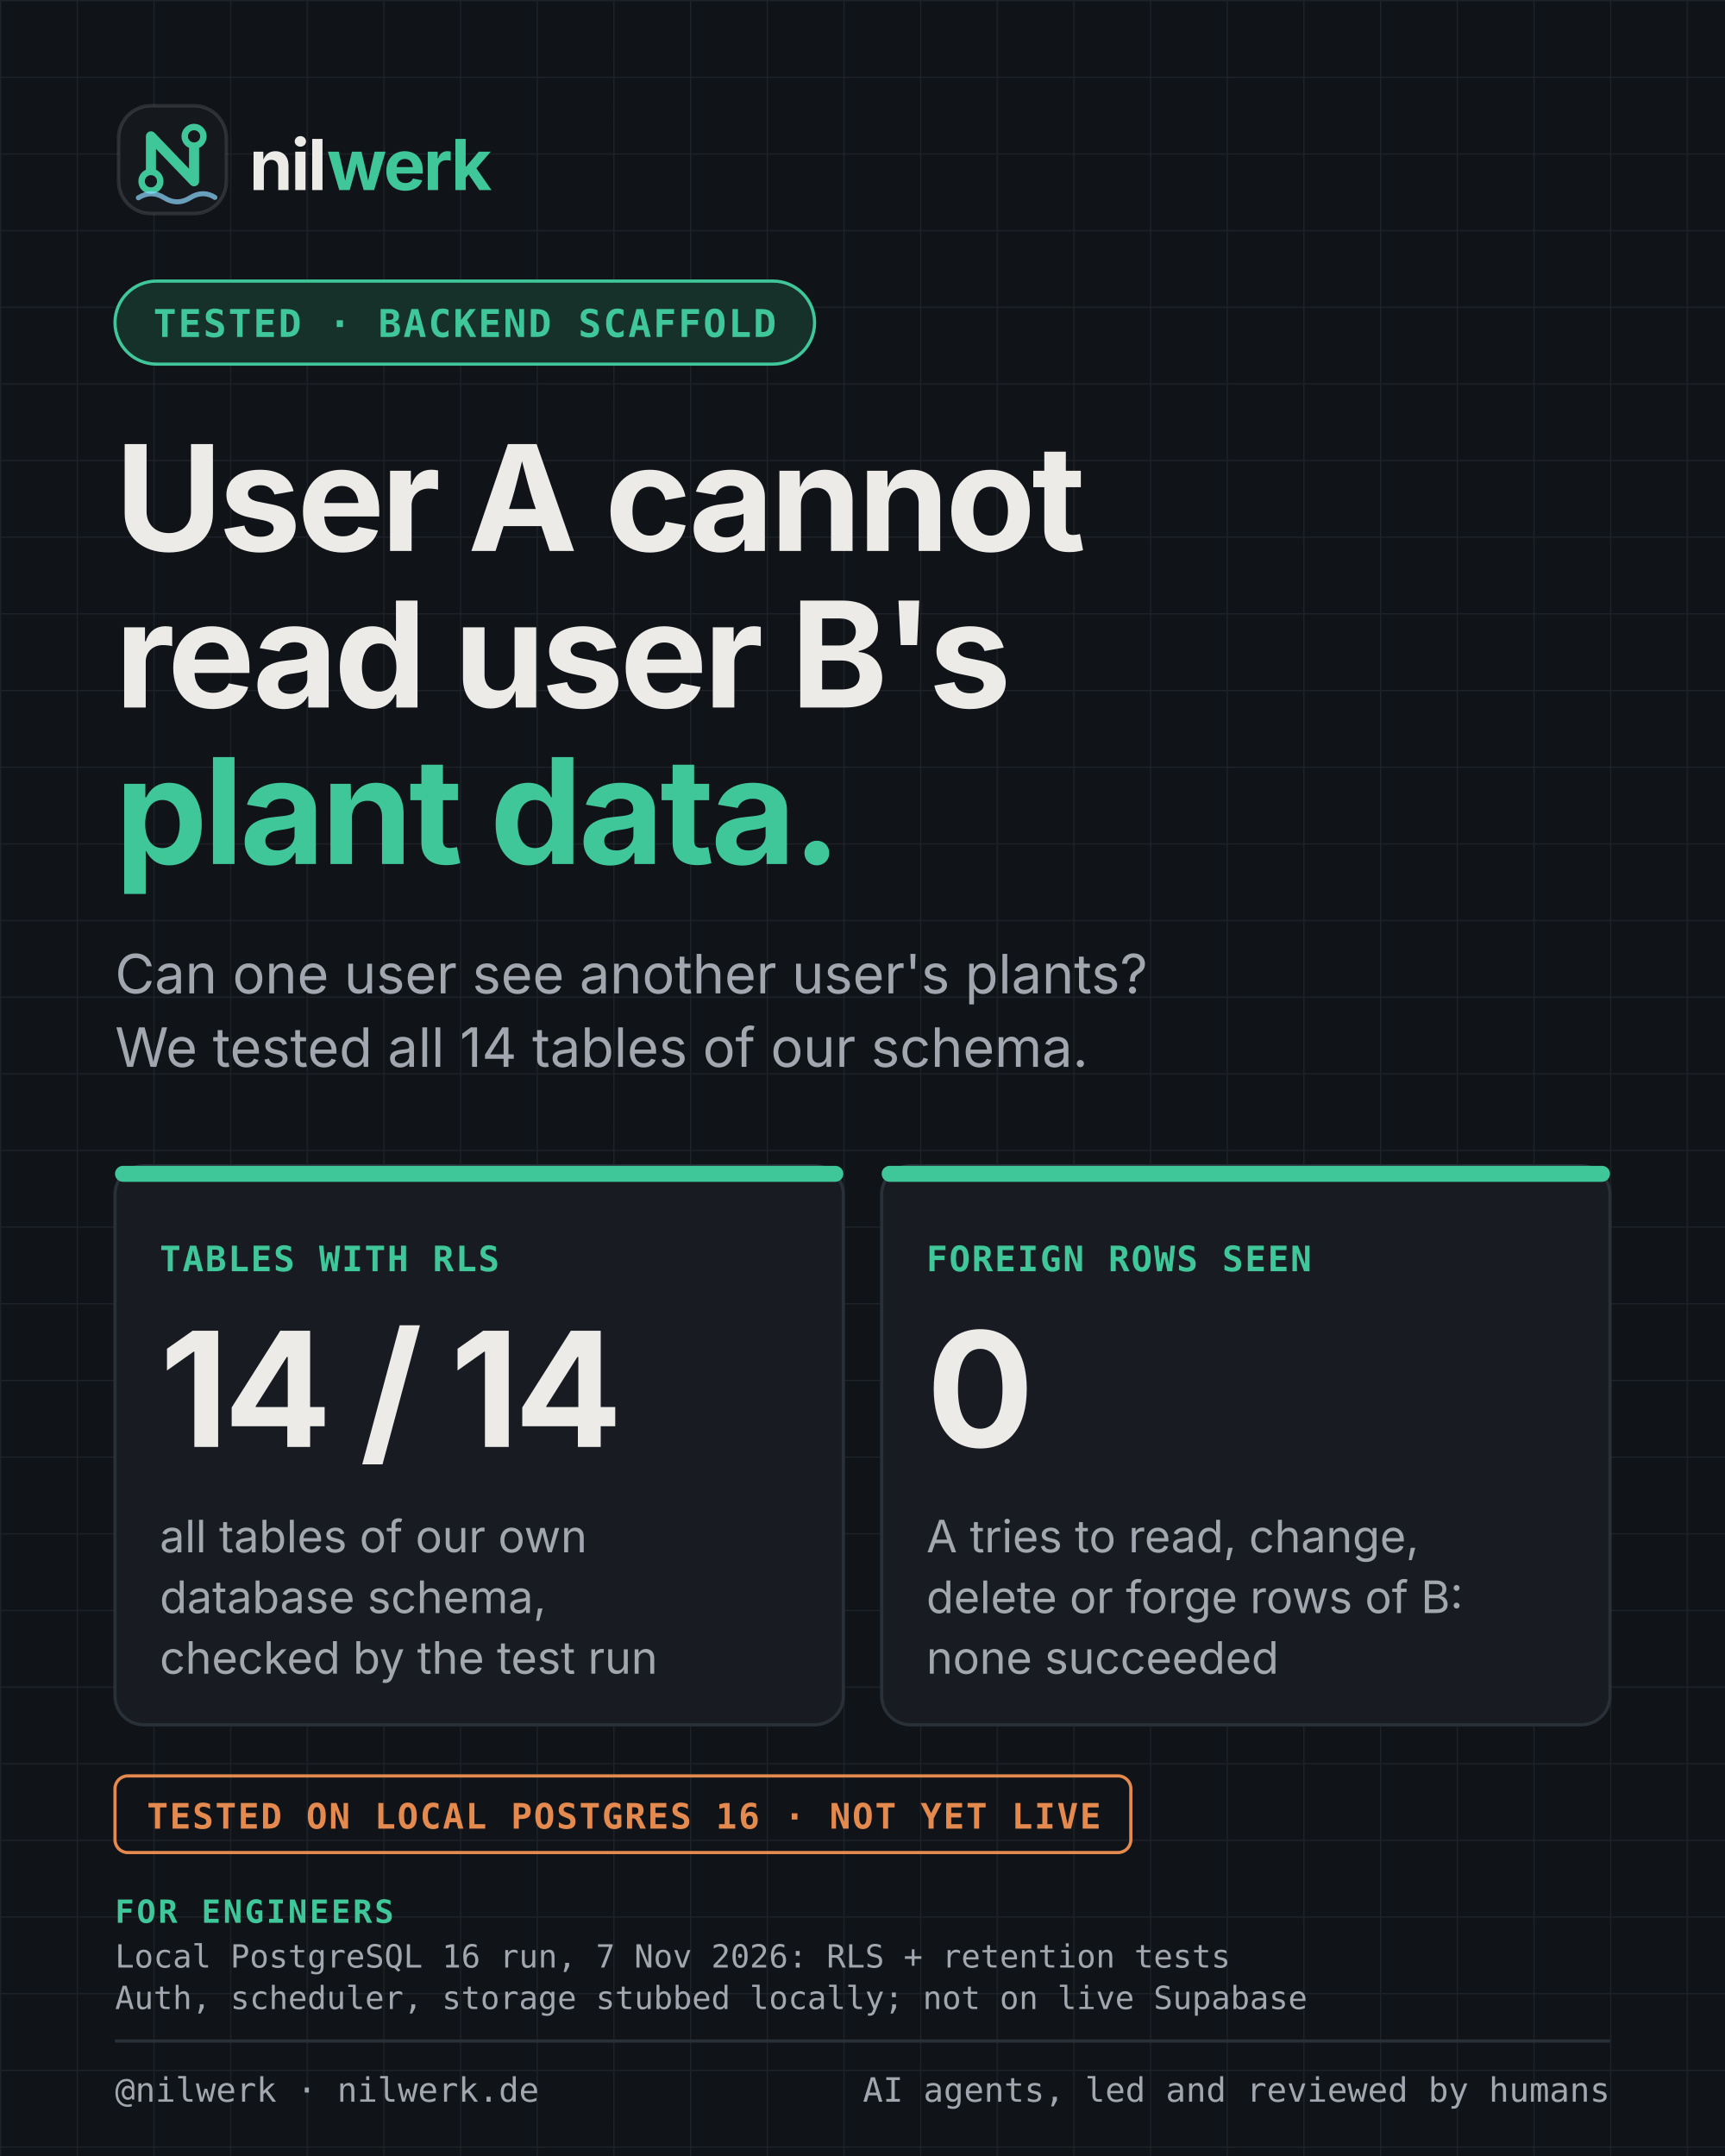
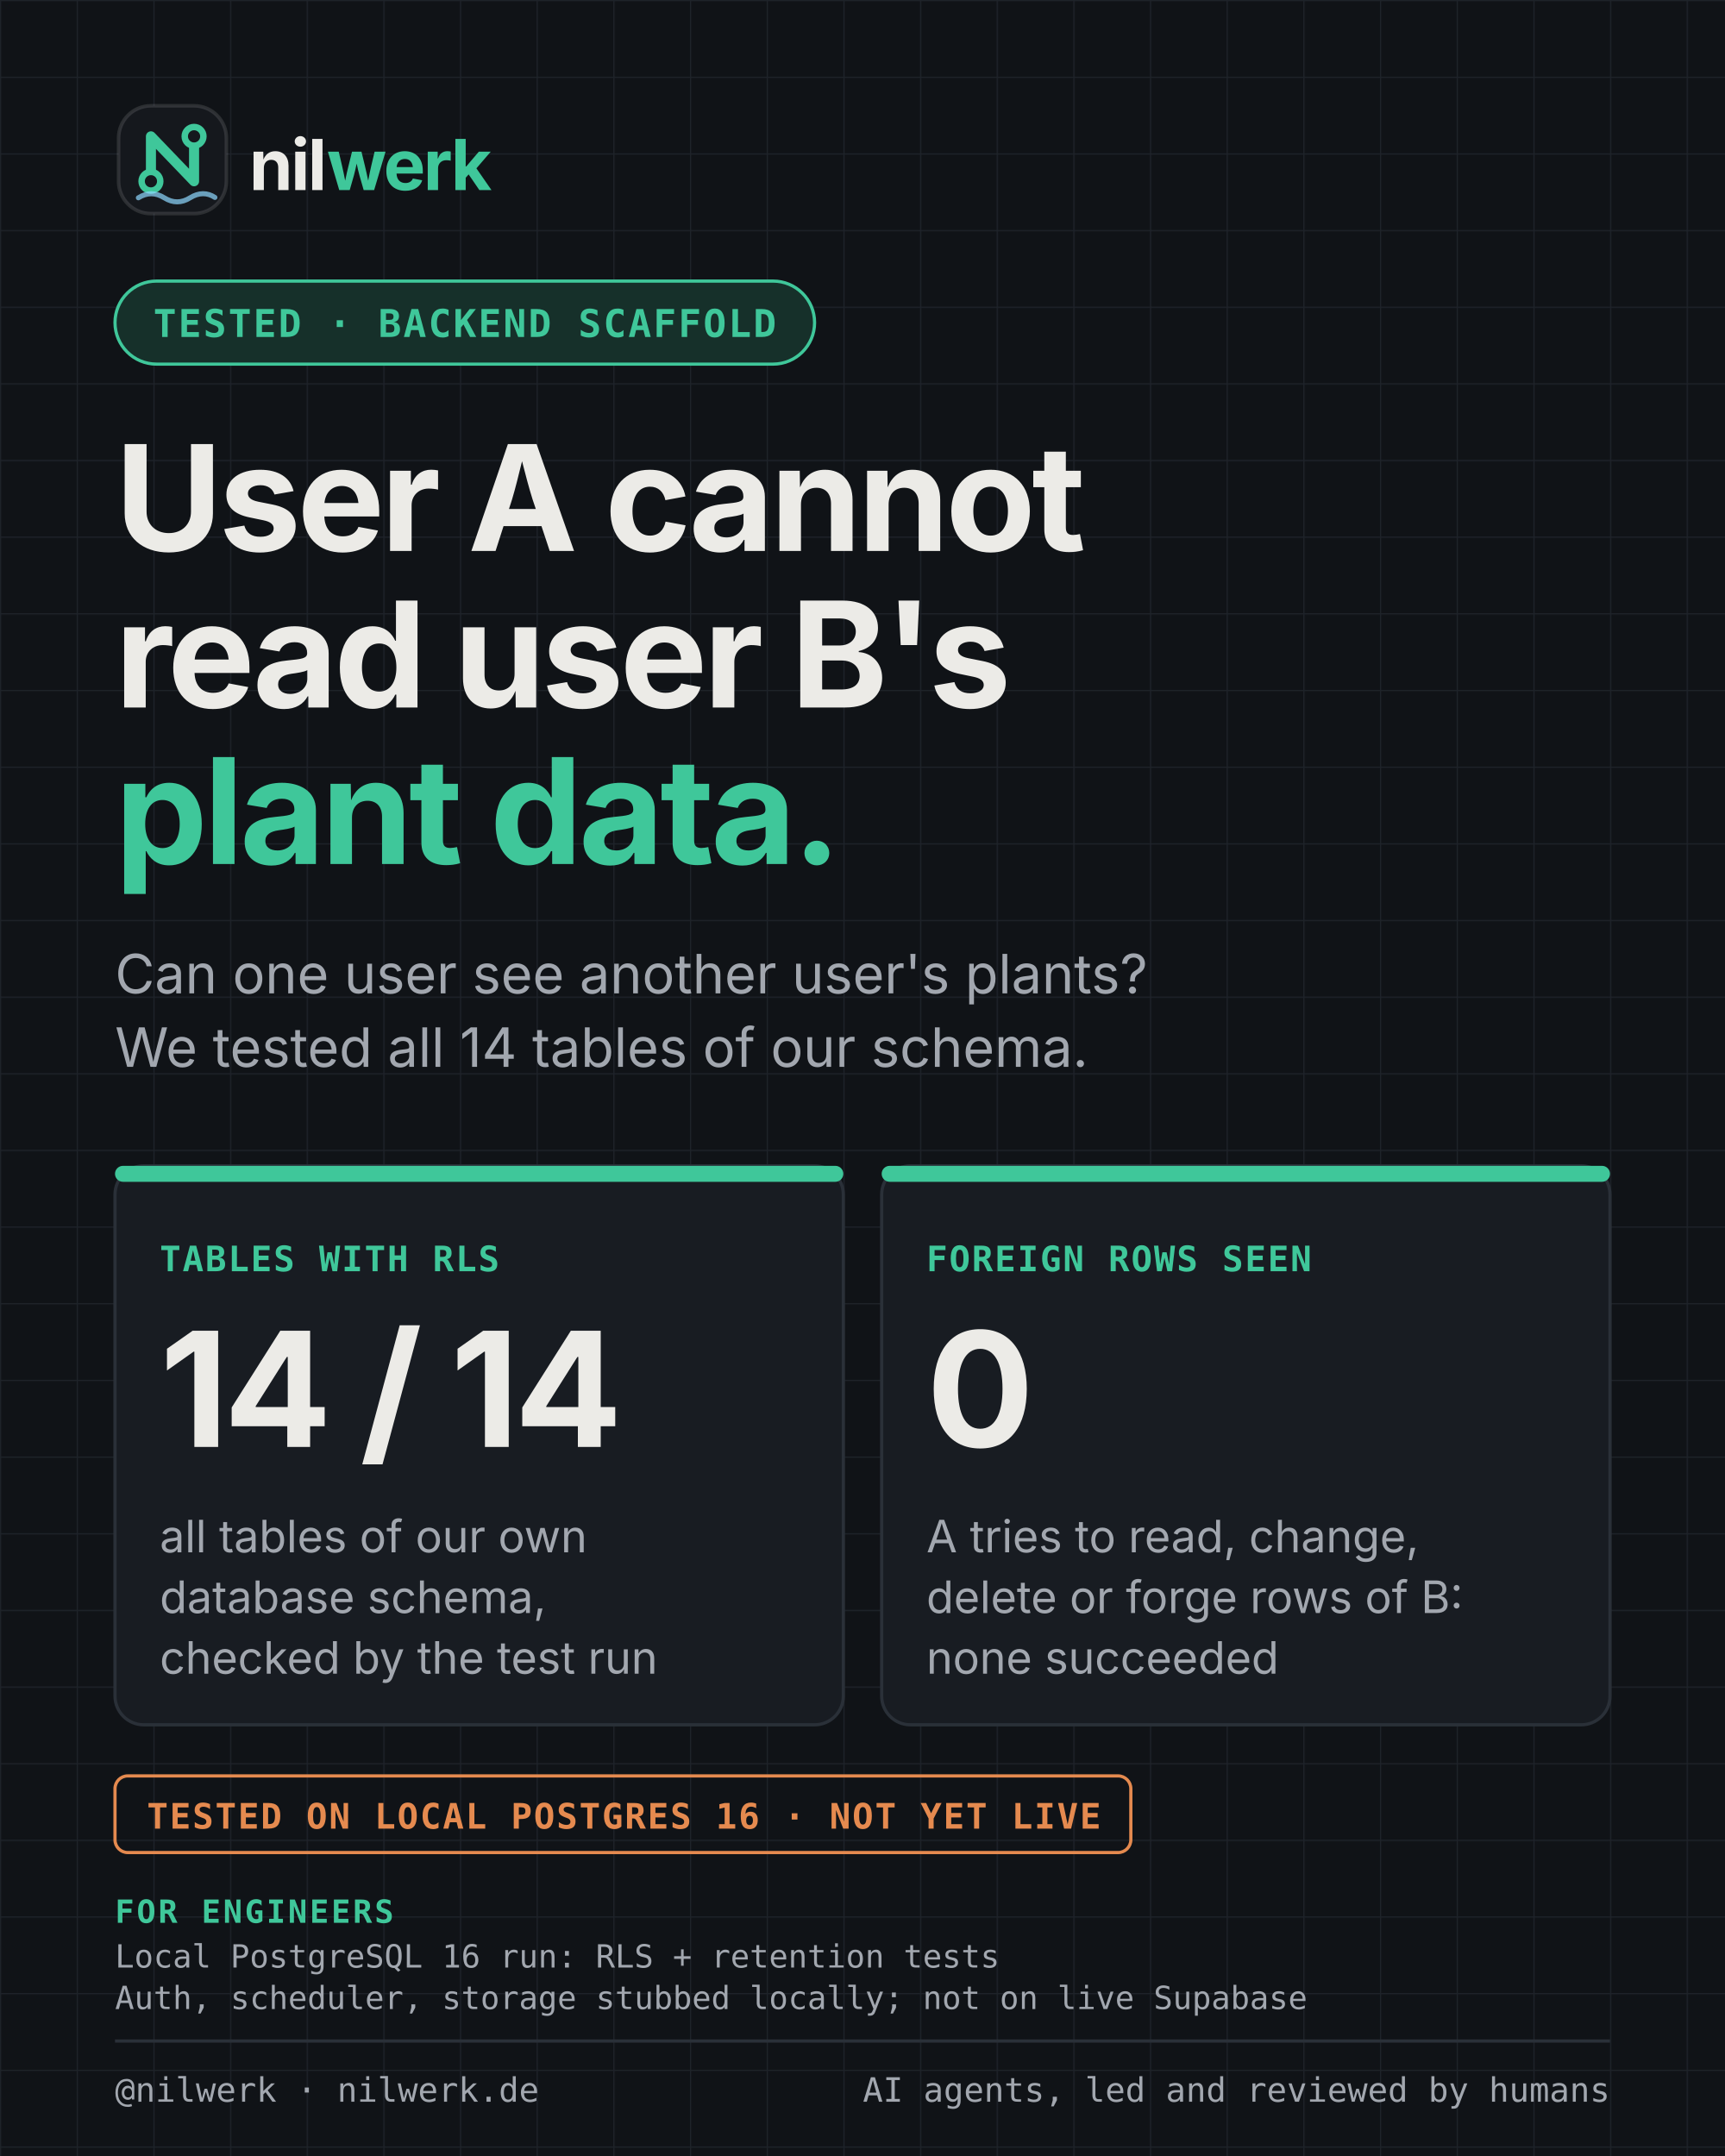
<svg xmlns="http://www.w3.org/2000/svg" width="1080" height="1350" viewBox="0 0 1080 1350" role="img" aria-label="User A cannot read user B's plant data.">
  <defs>
    <pattern id="grid" width="48" height="48" patternUnits="userSpaceOnUse">
      <path d="M48 0H0V48" fill="none" stroke="#2a3038" stroke-width="1.5" opacity=".55" />
    </pattern>
  </defs>
  <rect width="1080" height="1350" fill="#101317" />
  <rect width="1080" height="1350" fill="url(#grid)" />
  <g transform="translate(72 64) scale(2.25)">
    <rect x="1" y="1" width="30" height="30" rx="9" fill="#15181d" stroke="#ffffff" stroke-opacity=".12" />
    <path d="M10 22V9.5l12 12.5V9.5" fill="none" stroke="#3fc79a" stroke-width="2.8" stroke-linecap="round" stroke-linejoin="round" />
    <circle cx="10" cy="22" r="2.6" fill="#15181d" stroke="#3fc79a" stroke-width="1.8" />
    <circle cx="22" cy="9.5" r="2.6" fill="#15181d" stroke="#3fc79a" stroke-width="1.8" />
    <path d="M6.5 26.6c2.4-1.5 4.8-1.5 7.2 0s4.8 1.5 7.2 0 4.8-1.5 6.9-.1" fill="none" stroke="#8fd9ff" stroke-opacity=".7" stroke-width="1.4" stroke-linecap="round" />
  </g>
  <text x="156" y="119" font-family="'Space Grotesk', Inter, sans-serif" font-weight="700" font-size="44" letter-spacing="-1.3" fill="#ecebe7">nil<tspan fill="#3fc79a">werk</tspan>
  </text>
  <rect x="72" y="176" width="438" height="52" rx="26" fill="#16302a" stroke="#3fc79a" stroke-width="2" />
  <text x="96" y="211" font-family="'JetBrains Mono', monospace" font-weight="600" font-size="24" letter-spacing="1.2" fill="#3fc79a">TESTED · BACKEND SCAFFOLD</text>
  <g font-family="'Space Grotesk', Inter, sans-serif" font-weight="700" font-size="92" letter-spacing="-2.4">
    <text x="72" y="345" fill="#ecebe7">User A cannot</text>
    <text x="72" y="443" fill="#ecebe7">read user B's</text>
    <text x="72" y="541" fill="#3fc79a">plant data.</text>
  </g>
  <g font-family="Inter, sans-serif" font-weight="400" font-size="34" fill="#a2a7af">
    <text x="72" y="622">Can one user see another user's plants?</text>
    <text x="72" y="668">We tested all 14 tables of our schema.</text>
  </g>
  <g>
    <rect x="72" y="730" width="456" height="350" rx="18" fill="#181c22" stroke="#2a3038" stroke-width="2" />
    <rect x="72" y="730" width="456" height="10" rx="5" fill="#3fc79a" />
    <text x="100" y="796" font-family="'JetBrains Mono', monospace" font-weight="600" font-size="22" letter-spacing="1" fill="#3fc79a">TABLES WITH RLS</text>
    <text x="100" y="906" font-family="'Space Grotesk', Inter, sans-serif" font-weight="700" font-size="100" letter-spacing="-3" fill="#ecebe7">14 / 14</text>
    <text x="100" y="972" font-family="Inter, sans-serif" font-size="28" fill="#a2a7af">all tables of our own</text>
    <text x="100" y="1010" font-family="Inter, sans-serif" font-size="28" fill="#a2a7af">database schema,</text>
    <text x="100" y="1048" font-family="Inter, sans-serif" font-size="28" fill="#a2a7af">checked by the test run</text>
  </g>
  <g>
    <rect x="552" y="730" width="456" height="350" rx="18" fill="#181c22" stroke="#2a3038" stroke-width="2" />
    <rect x="552" y="730" width="456" height="10" rx="5" fill="#3fc79a" />
    <text x="580" y="796" font-family="'JetBrains Mono', monospace" font-weight="600" font-size="22" letter-spacing="1" fill="#3fc79a">FOREIGN ROWS SEEN</text>
    <text x="580" y="906" font-family="'Space Grotesk', Inter, sans-serif" font-weight="700" font-size="100" letter-spacing="-3" fill="#ecebe7">0</text>
    <text x="580" y="972" font-family="Inter, sans-serif" font-size="28" fill="#a2a7af">A tries to read, change,</text>
    <text x="580" y="1010" font-family="Inter, sans-serif" font-size="28" fill="#a2a7af">delete or forge rows of B:</text>
    <text x="580" y="1048" font-family="Inter, sans-serif" font-size="28" fill="#a2a7af">none succeeded</text>
  </g>
  <rect x="72" y="1112" width="636" height="48" rx="8" fill="none" stroke="#e58a4f" stroke-width="2" />
  <text x="92" y="1145" font-family="'JetBrains Mono', monospace" font-weight="600" font-size="22" letter-spacing="1" fill="#e58a4f">TESTED ON LOCAL POSTGRES 16 · NOT YET LIVE</text>
  <text x="72" y="1204" font-family="'JetBrains Mono', monospace" font-weight="600" font-size="20" letter-spacing="1.5" fill="#3fc79a">FOR ENGINEERS</text>
  <g font-family="'JetBrains Mono', monospace" font-size="20" fill="#a2a7af">
-     <text x="72" y="1232">Local PostgreSQL 16 run, 7 Nov 2026: RLS + retention tests</text>
+     <text x="72" y="1232">Local PostgreSQL 16 run: RLS + retention tests</text>
    <text x="72" y="1258">Auth, scheduler, storage stubbed locally; not on live Supabase</text>
  </g>
  <line x1="72" y1="1278" x2="1008" y2="1278" stroke="#2a3038" stroke-width="2" />
  <g font-family="'JetBrains Mono', monospace" font-size="21" fill="#a2a7af">
    <text x="72" y="1316">@nilwerk · nilwerk.de</text>
    <text x="1008" y="1316" text-anchor="end">AI agents, led and reviewed by humans</text>
  </g>
</svg>
